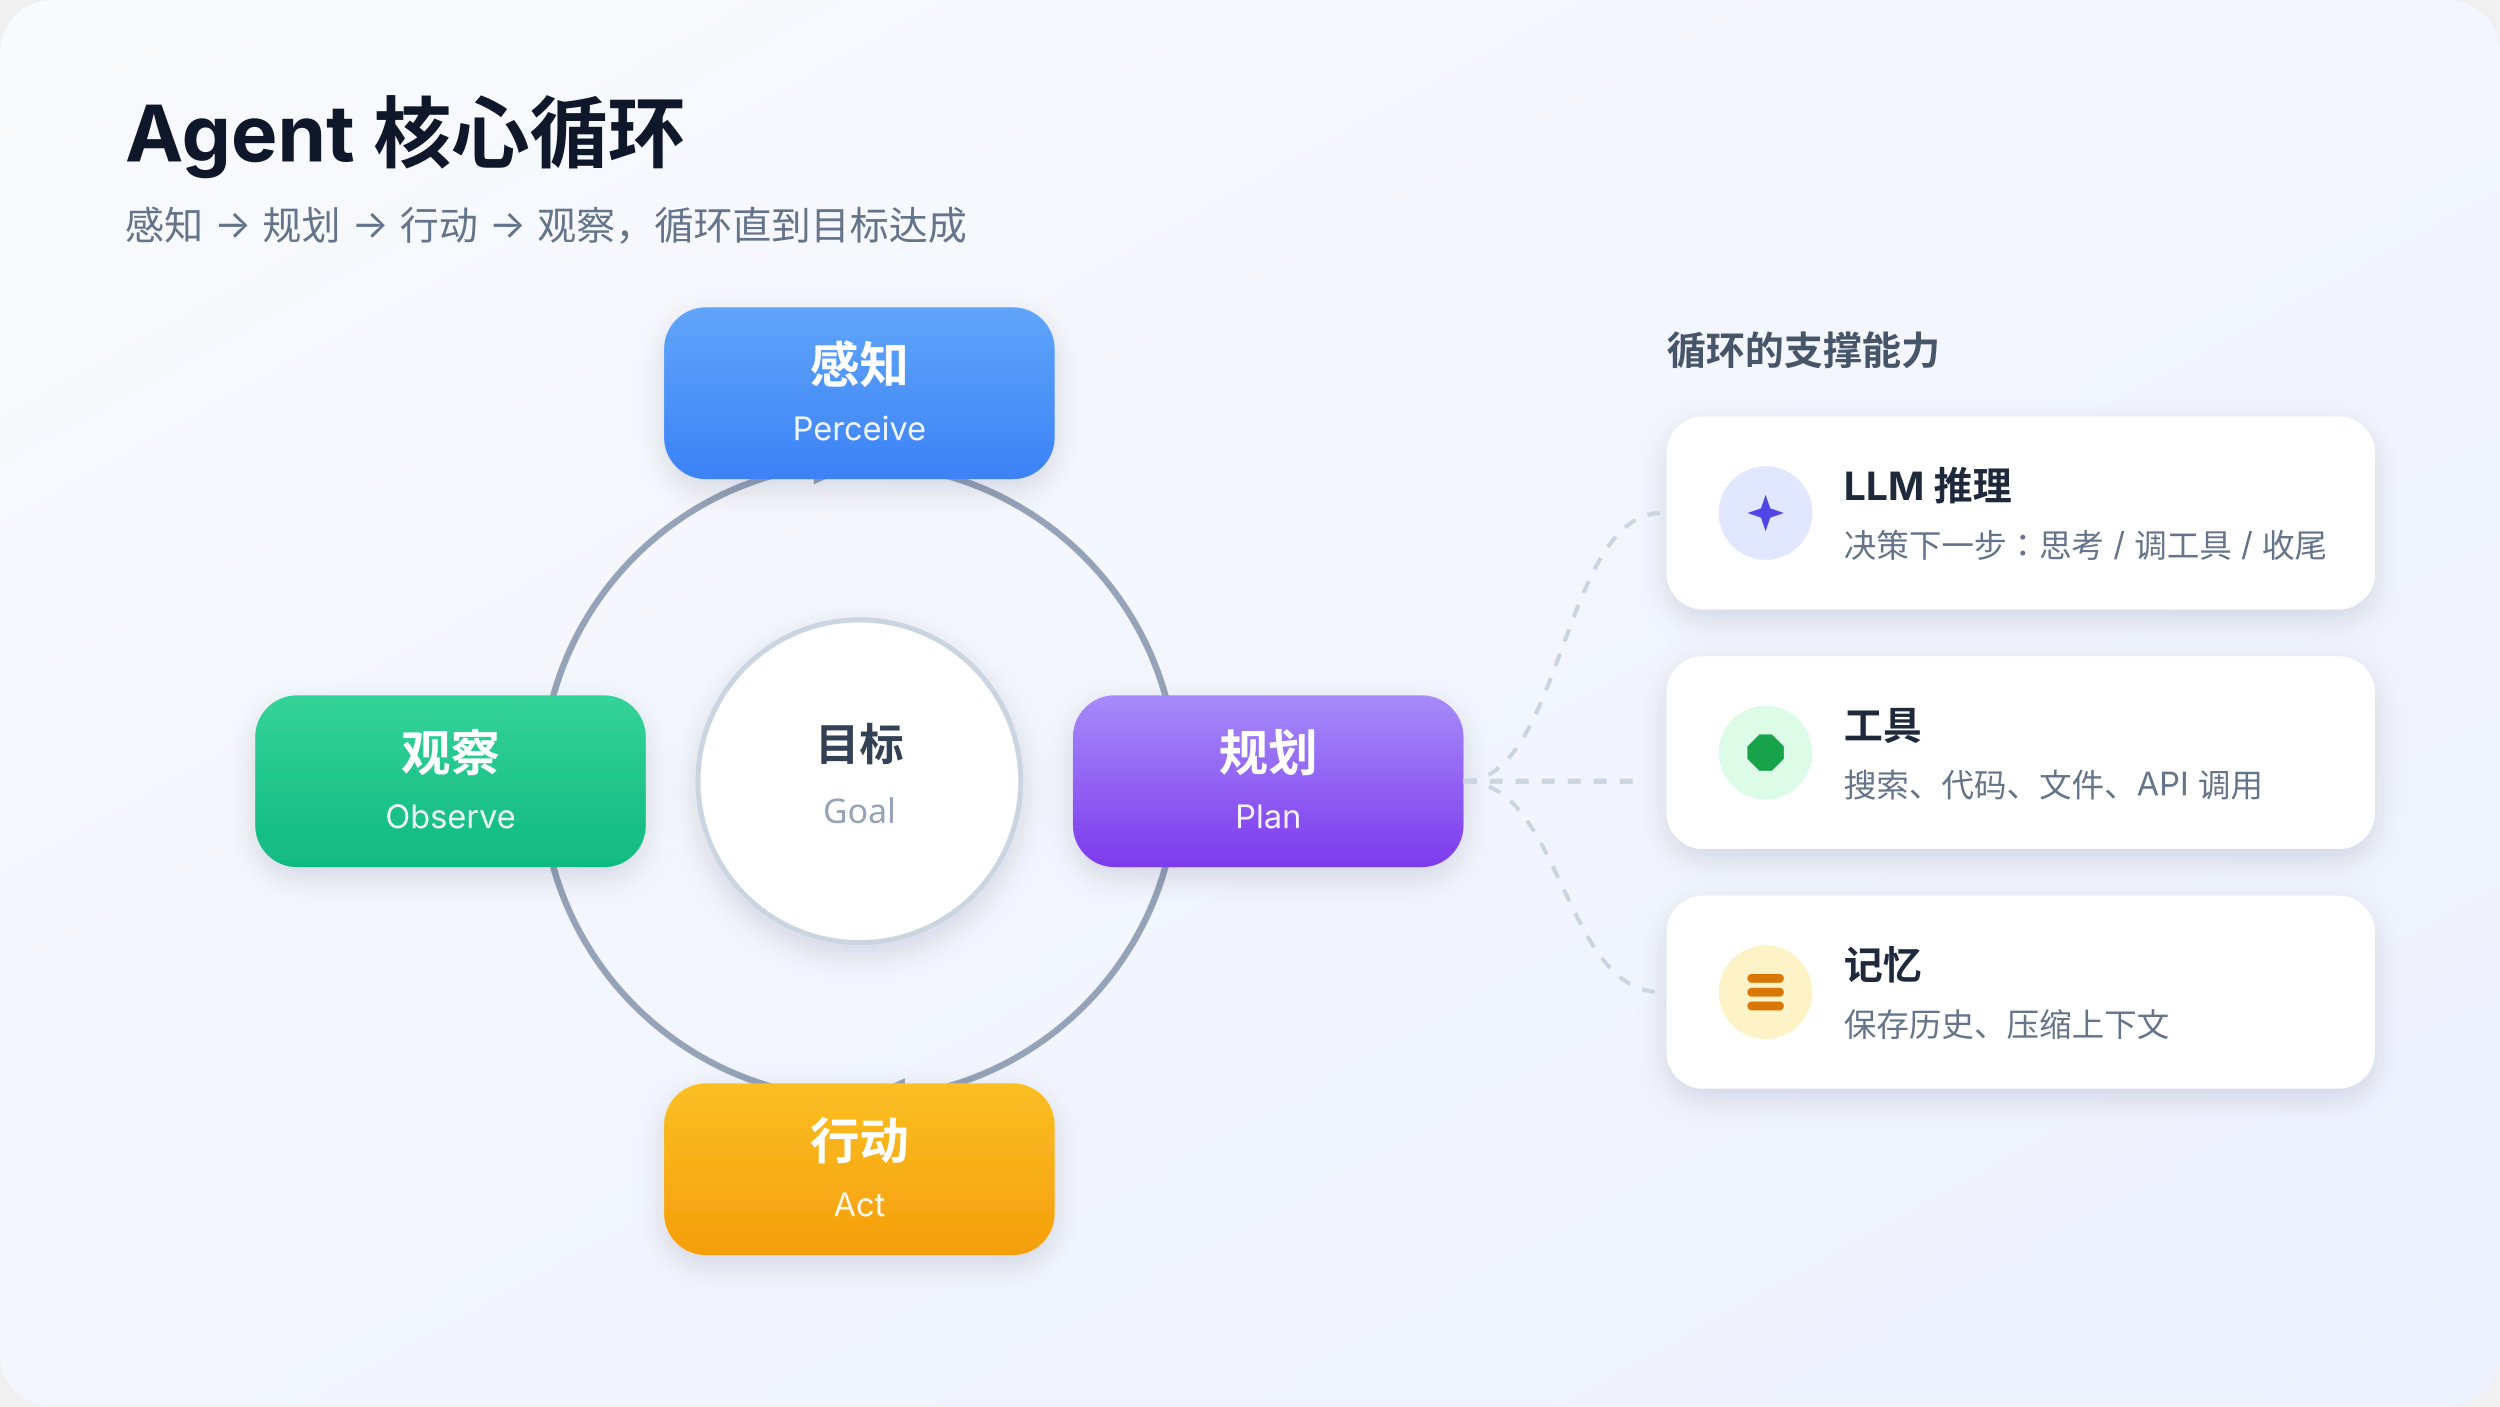
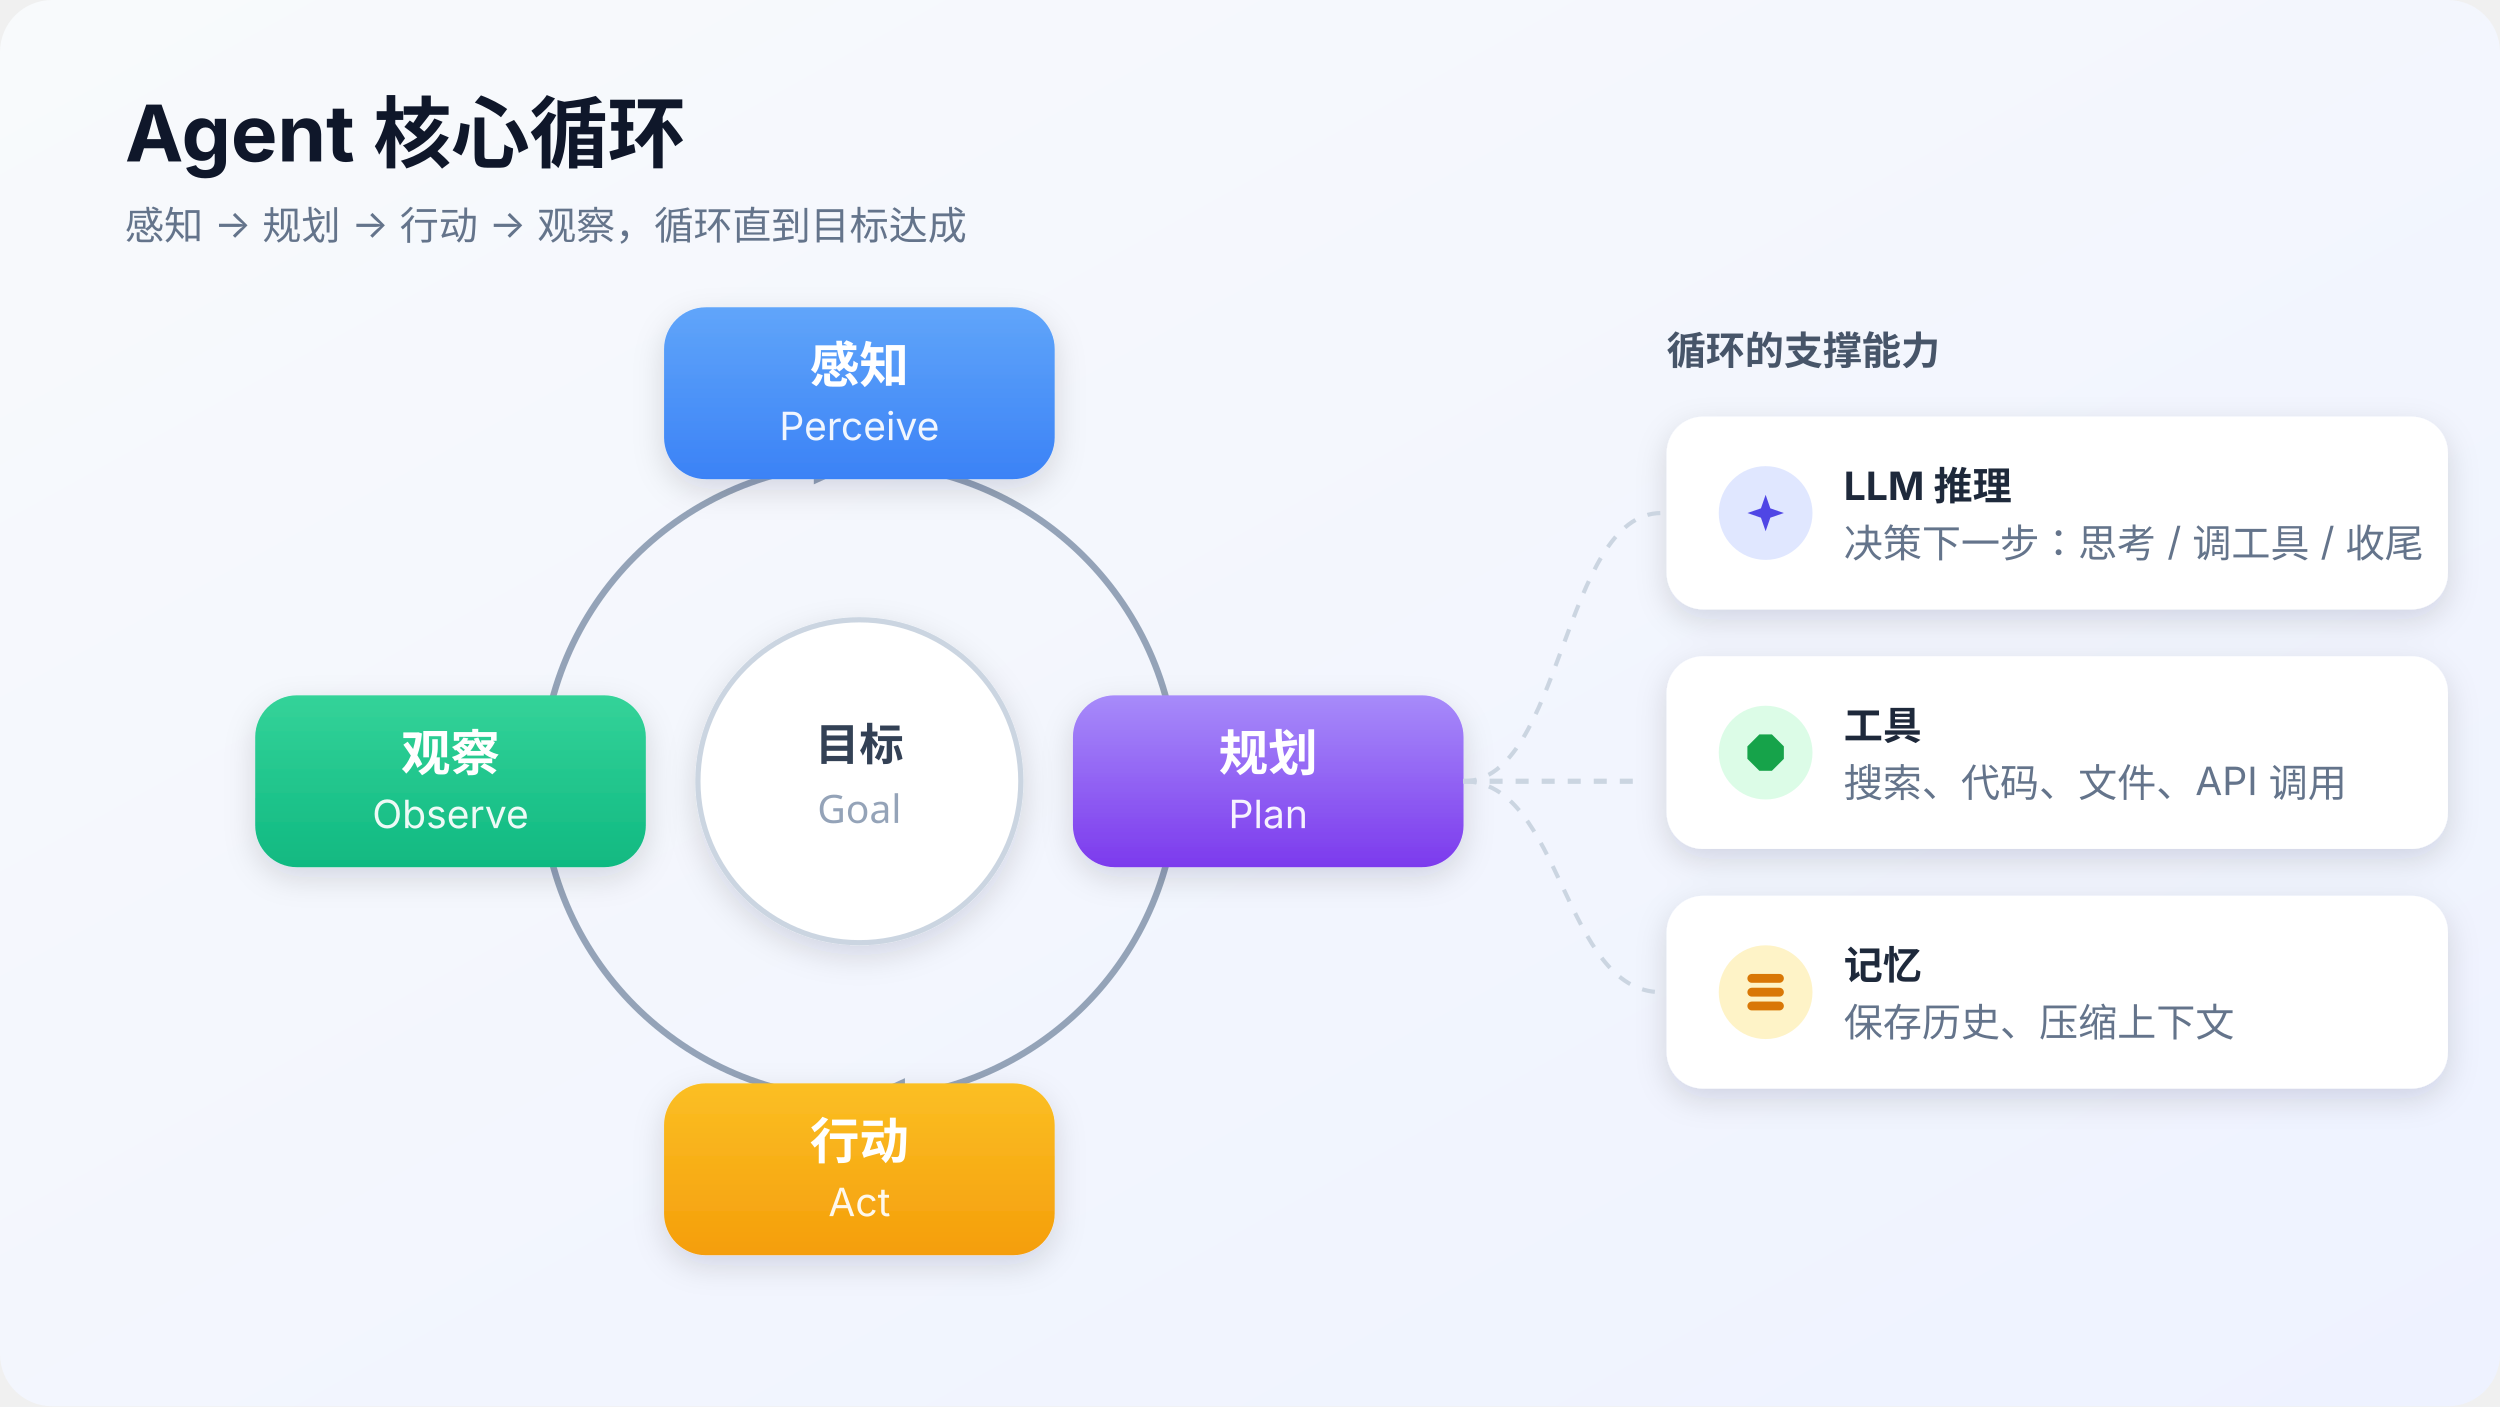
<svg xmlns="http://www.w3.org/2000/svg" viewBox="0 0 960 540" width="960" height="540" role="img" aria-label="Agent 感知—规划—行动—观察循环图">
  <defs>
    <linearGradient id="bg" x1="0" y1="0" x2="1" y2="1">
      <stop offset="0%" stop-color="#F8FAFC" />
      <stop offset="100%" stop-color="#EEF2FF" />
    </linearGradient>
    <linearGradient id="gPerceive" x1="0" y1="0" x2="0" y2="1">
      <stop offset="0%" stop-color="#60A5FA" />
      <stop offset="100%" stop-color="#3B82F6" />
    </linearGradient>
    <linearGradient id="gPlan" x1="0" y1="0" x2="0" y2="1">
      <stop offset="0%" stop-color="#A78BFA" />
      <stop offset="100%" stop-color="#7C3AED" />
    </linearGradient>
    <linearGradient id="gAct" x1="0" y1="0" x2="0" y2="1">
      <stop offset="0%" stop-color="#FBBF24" />
      <stop offset="100%" stop-color="#F59E0B" />
    </linearGradient>
    <linearGradient id="gObs" x1="0" y1="0" x2="0" y2="1">
      <stop offset="0%" stop-color="#34D399" />
      <stop offset="100%" stop-color="#10B981" />
    </linearGradient>
    <filter id="sh" x="-20%" y="-20%" width="140%" height="140%">
      <feDropShadow dx="0" dy="4" stdDeviation="6" flood-color="#0F172A" flood-opacity="0.14" />
    </filter>
    <marker id="arr" markerWidth="10" markerHeight="10" refX="7" refY="3.2" orient="auto">
      <path d="M0,0 L7,3.2 L0,6.4 z" fill="#94A3B8" />
    </marker>
  </defs>
  <rect width="960" height="540" rx="20" fill="url(#bg)" />
  <text x="48" y="62" font-family="system-ui, -apple-system, 'Segoe UI', 'PingFang SC', 'Microsoft YaHei', sans-serif" font-size="30" font-weight="700" fill="#0F172A">Agent 核心循环</text>
  <text x="48" y="92" font-family="system-ui, -apple-system, 'Segoe UI', 'PingFang SC', 'Microsoft YaHei', sans-serif" font-size="15" fill="#64748B">感知 → 规划 → 行动 → 观察，循环直到目标达成</text>
  <circle cx="330" cy="300" r="62" fill="#FFFFFF" stroke="#CBD5E1" stroke-width="2" filter="url(#sh)" />
  <text x="330" y="292" text-anchor="middle" font-family="system-ui, 'PingFang SC', 'Microsoft YaHei', sans-serif" font-size="17" font-weight="700" fill="#334155">目标</text>
-   <text x="330" y="316" text-anchor="middle" font-family="system-ui, 'PingFang SC', 'Microsoft YaHei', sans-serif" font-size="13" fill="#94A3B8">Goal</text>
+   <text x="330" y="316" text-anchor="middle" font-family="system-ui, 'PingFang SC', 'Microsoft YaHei', sans-serif" font-size="15" fill="#94A3B8">Goal</text>
  <path d="M330 178 A 122 122 0 0 1 452 300" fill="none" stroke="#94A3B8" stroke-width="2.5" marker-end="url(#arr)" stroke-dasharray="1 0" />
  <path d="M452 300 A 122 122 0 0 1 330 422" fill="none" stroke="#94A3B8" stroke-width="2.5" marker-end="url(#arr)" />
  <path d="M330 422 A 122 122 0 0 1 208 300" fill="none" stroke="#94A3B8" stroke-width="2.5" marker-end="url(#arr)" />
  <path d="M208 300 A 122 122 0 0 1 330 178" fill="none" stroke="#94A3B8" stroke-width="2.5" marker-end="url(#arr)" />
  <g filter="url(#sh)">
    <rect x="255" y="118" width="150" height="66" rx="16" fill="url(#gPerceive)" />
    <rect x="412" y="267" width="150" height="66" rx="16" fill="url(#gPlan)" />
    <rect x="255" y="416" width="150" height="66" rx="16" fill="url(#gAct)" />
    <rect x="98" y="267" width="150" height="66" rx="16" fill="url(#gObs)" />
  </g>
  <g font-family="system-ui, -apple-system, 'Segoe UI', 'PingFang SC', 'Microsoft YaHei', sans-serif" text-anchor="middle" fill="#FFFFFF">
    <text x="330" y="147" font-size="19" font-weight="700">感知</text>
-     <text x="330" y="169" font-size="12.5" opacity="0.92">Perceive</text>
+     <text x="330" y="169" font-size="15" opacity="0.92">Perceive</text>
    <text x="487" y="296" font-size="19" font-weight="700">规划</text>
-     <text x="487" y="318" font-size="12.5" opacity="0.92">Plan</text>
+     <text x="487" y="318" font-size="15" opacity="0.92">Plan</text>
    <text x="330" y="445" font-size="19" font-weight="700">行动</text>
-     <text x="330" y="467" font-size="12.5" opacity="0.92">Act</text>
+     <text x="330" y="467" font-size="15" opacity="0.92">Act</text>
    <text x="173" y="296" font-size="19" font-weight="700">观察</text>
-     <text x="173" y="318" font-size="12.5" opacity="0.92">Observe</text>
+     <text x="173" y="318" font-size="15" opacity="0.92">Observe</text>
  </g>
  <g font-family="system-ui, -apple-system, 'Segoe UI', 'PingFang SC', 'Microsoft YaHei', sans-serif">
    <text x="640" y="140" font-size="15" font-weight="700" fill="#475569">循环的支撑能力</text>
    <g filter="url(#sh)">
-       <rect x="640" y="160" width="272" height="74" rx="14" fill="#FFFFFF" />
-       <rect x="640" y="252" width="272" height="74" rx="14" fill="#FFFFFF" />
-       <rect x="640" y="344" width="272" height="74" rx="14" fill="#FFFFFF" />
+       <rect x="640" y="160" width="300" height="74" rx="14" fill="#FFFFFF" />
+       <rect x="640" y="252" width="300" height="74" rx="14" fill="#FFFFFF" />
+       <rect x="640" y="344" width="300" height="74" rx="14" fill="#FFFFFF" />
    </g>
    <circle cx="678" cy="197" r="18" fill="#E0E7FF" />
    <path transform="translate(678,197)" d="M0,-7 L1.8,-1.8 L7,0 L1.8,1.8 L0,7 L-1.8,1.8 L-7,0 L-1.8,-1.8 Z" fill="#4F46E5" />
    <text x="708" y="192" font-size="15" font-weight="700" fill="#1E293B">LLM 推理</text>
-     <text x="708" y="214" font-size="12.5" fill="#64748B">决策下一步：思考 / 调工具 / 收尾</text>
+     <text x="708" y="214" font-size="15" fill="#64748B">决策下一步：思考 / 调工具 / 收尾</text>
    <circle cx="678" cy="289" r="18" fill="#DCFCE7" />
    <path transform="translate(678,289)" d="M-2.4,-7 L2.4,-7 L7,-2.4 L7,2.4 L2.4,7 L-2.4,7 L-7,2.4 L-7,-2.4 Z" fill="#16A34A" />
    <text x="708" y="284" font-size="15" font-weight="700" fill="#1E293B">工具</text>
-     <text x="708" y="306" font-size="12.5" fill="#64748B">搜索、代码、文件、API 调用</text>
+     <text x="708" y="306" font-size="15" fill="#64748B">搜索、代码、文件、API 调用</text>
    <circle cx="678" cy="381" r="18" fill="#FEF3C7" />
    <g transform="translate(678,381)" fill="#D97706">
      <rect x="-7" y="-7" width="14" height="3.4" rx="1.7" />
      <rect x="-7" y="-1.7" width="14" height="3.4" rx="1.7" />
      <rect x="-7" y="3.6" width="14" height="3.4" rx="1.7" />
    </g>
    <text x="708" y="376" font-size="15" font-weight="700" fill="#1E293B">记忆</text>
-     <text x="708" y="398" font-size="12.5" fill="#64748B">保存历史、压缩上下文</text>
+     <text x="708" y="398" font-size="15" fill="#64748B">保存历史、压缩上下文</text>
  </g>
  <path d="M562 300 L628 300" stroke="#CBD5E1" stroke-width="2" stroke-dasharray="5 5" />
  <path d="M562 300 L640 300" stroke="none" />
  <path d="M562 300 C 600 300, 600 197, 638 197" fill="none" stroke="#CBD5E1" stroke-width="1.6" stroke-dasharray="5 5" />
  <path d="M562 300 C 600 300, 600 381, 638 381" fill="none" stroke="#CBD5E1" stroke-width="1.6" stroke-dasharray="5 5" />
</svg>
